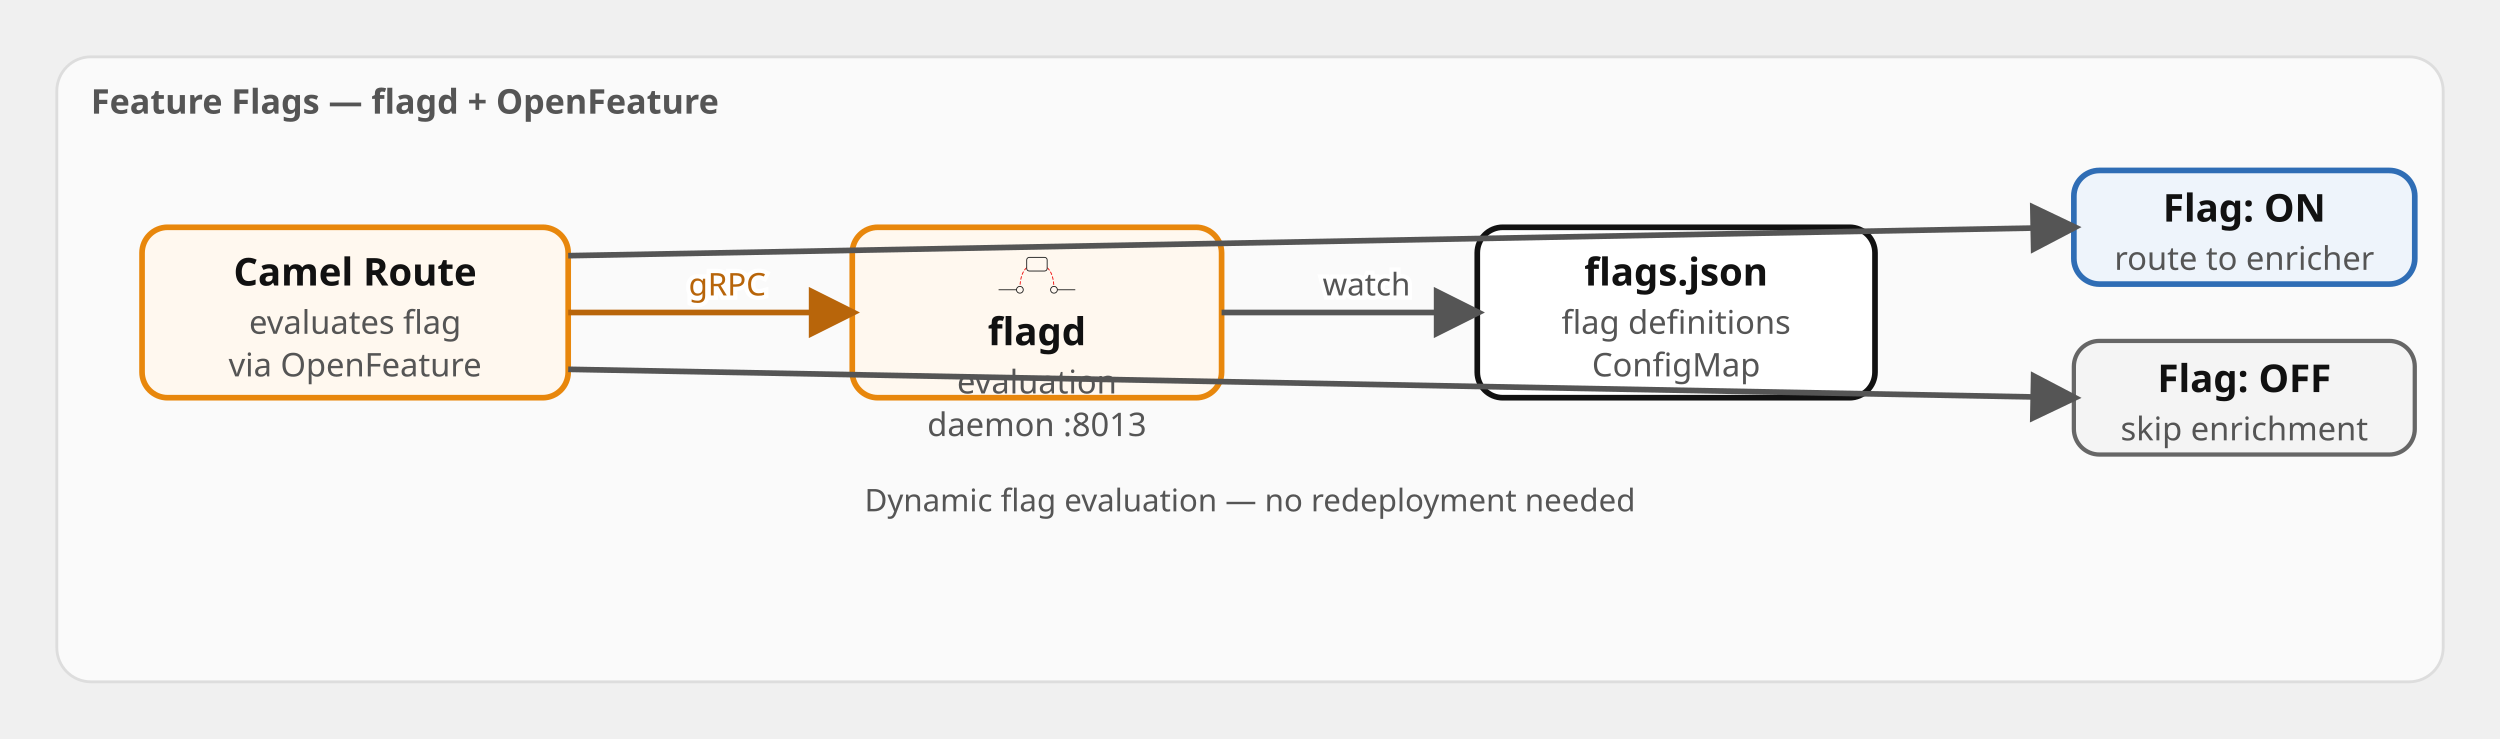
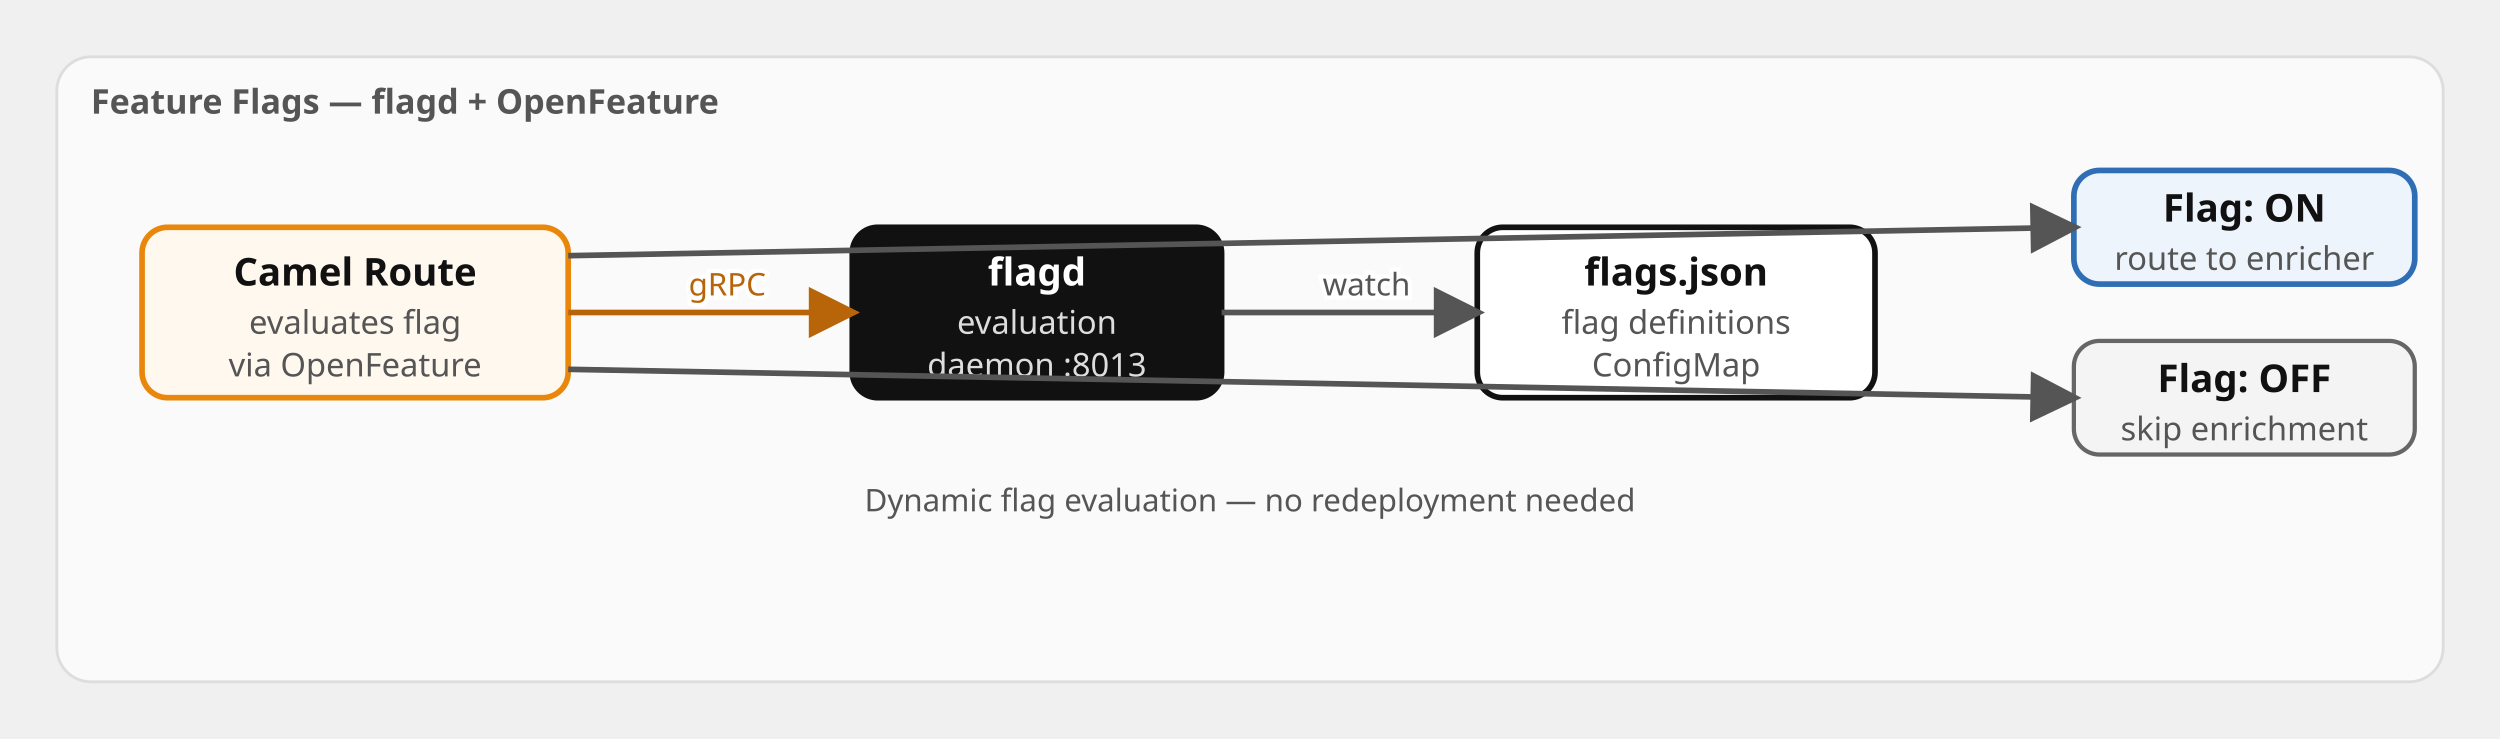
<svg xmlns="http://www.w3.org/2000/svg" viewBox="0 0 880 260" font-family="'Red Hat Text', system-ui, sans-serif" role="img">
  <defs>
    <marker id="a" viewBox="0 0 10 10" refX="8.5" refY="5" markerWidth="9" markerHeight="9" orient="auto-start-reverse">
      <path d="M0,0 L10,5 L0,10 z" fill="#555" />
    </marker>
    <marker id="am" viewBox="0 0 10 10" refX="8.5" refY="5" markerWidth="9" markerHeight="9" orient="auto-start-reverse">
      <path d="M0,0 L10,5 L0,10 z" fill="#b8650a" />
    </marker>
  </defs>
  <rect x="20" y="20" width="840" height="220" rx="12" fill="#fafafa" stroke="#ddd" />
  <text x="32" y="40" font-size="12" font-weight="700" fill="#555555">Feature Flags — flagd + OpenFeature</text>
  <rect x="50" y="80" width="150" height="60" rx="9" fill="#fff8ef" stroke="#e8870c" stroke-width="2" />
  <text x="125.0" y="100.5" font-size="13.5" font-weight="700" fill="#111111" text-anchor="middle">Camel Route</text>
  <text x="125.0" y="117.5" font-size="11.5" fill="#555555" text-anchor="middle">evaluates flag</text>
  <text x="125.0" y="132.5" font-size="11.5" fill="#555555" text-anchor="middle">via OpenFeature</text>
-   <rect x="300" y="80" width="130" height="60" rx="9" fill="#fff8ef" stroke="#e8870c" stroke-width="2" />
-   <g transform="translate(347.0,84) scale(0.3)">
-     <line x1="15" y1="60" x2="40" y2="60" stroke="#151515" />
-     <path d="M 40,60 Q 40,30 60,30 Q 80,30 80,60" fill="none" stroke="#EE0000" stroke-dasharray="4,2" />
-     <circle cx="40" cy="60" r="4" fill="#FFF8F0" stroke="#151515" />
-     <circle cx="80" cy="60" r="4" fill="#FFF8F0" stroke="#151515" />
-     <line x1="84" y1="60" x2="105" y2="60" stroke="#151515" />
-     <rect x="48" y="22" width="24" height="16" fill="#FFF8F0" stroke="#151515" rx="3" />
-   </g>
-   <text x="365.0" y="121.5" font-size="13.5" font-weight="700" fill="#111111" text-anchor="middle">flagd</text>
-   <text x="365.0" y="138.5" font-size="11.5" fill="#555555" text-anchor="middle">evaluation</text>
-   <text x="365.0" y="153.5" font-size="11.5" fill="#555555" text-anchor="middle">daemon :8013</text>
+   <rect x="300" y="80" width="130" height="60" rx="9" fill="#111111" stroke="#111111" stroke-width="2" />
+   <text x="365.0" y="100.5" font-size="13.5" font-weight="700" fill="#ffffff" text-anchor="middle">flagd</text>
+   <text x="365.0" y="117.5" font-size="11.5" fill="#dddddd" text-anchor="middle">evaluation</text>
+   <text x="365.0" y="132.5" font-size="11.5" fill="#dddddd" text-anchor="middle">daemon :8013</text>
  <rect x="520" y="80" width="140" height="60" rx="9" fill="#ffffff" stroke="#111111" stroke-width="2" />
  <text x="590.0" y="100.5" font-size="13.5" font-weight="700" fill="#111111" text-anchor="middle">flags.json</text>
  <text x="590.0" y="117.5" font-size="11.5" fill="#555555" text-anchor="middle">flag definitions</text>
  <text x="590.0" y="132.5" font-size="11.5" fill="#555555" text-anchor="middle">ConfigMap</text>
  <rect x="730" y="60" width="120" height="40" rx="9" fill="#eef4fb" stroke="#2f6db5" stroke-width="2" />
  <text x="790.0" y="78.0" font-size="13.5" font-weight="700" fill="#111111" text-anchor="middle">Flag: ON</text>
  <text x="790.0" y="95.0" font-size="11.5" fill="#555555" text-anchor="middle">route to enricher</text>
  <rect x="730" y="120" width="120" height="40" rx="9" fill="#f4f4f4" stroke="#666666" stroke-width="1.5" />
  <text x="790.0" y="138.0" font-size="13.5" font-weight="700" fill="#111111" text-anchor="middle">Flag: OFF</text>
  <text x="790.0" y="155.0" font-size="11.5" fill="#555555" text-anchor="middle">skip enrichment</text>
  <path d="M200,110 L300,110" fill="none" stroke="#b8650a" stroke-width="2" marker-end="url(#am)" />
  <text x="256.0" y="104.0" font-size="11" fill="#ffffff" stroke="#ffffff" stroke-width="3" paint-order="stroke" text-anchor="middle">gRPC</text>
  <text x="256.0" y="104.0" font-size="11" fill="#b8650a" text-anchor="middle">gRPC</text>
  <path d="M430,110 L520,110" fill="none" stroke="#555" stroke-width="2" marker-end="url(#a)" />
  <text x="481.0" y="104.0" font-size="11" fill="#ffffff" stroke="#ffffff" stroke-width="3" paint-order="stroke" text-anchor="middle">watch</text>
  <text x="481.0" y="104.0" font-size="11" fill="#555" text-anchor="middle">watch</text>
  <path d="M200,90 L730,80" fill="none" stroke="#555" stroke-width="2" marker-end="url(#a)" />
  <path d="M200,130 L730,140" fill="none" stroke="#555" stroke-width="2" marker-end="url(#a)" />
  <text x="440" y="180" font-size="11" fill="#555555" text-anchor="middle">Dynamic flag evaluation — no redeployment needed</text>
</svg>
